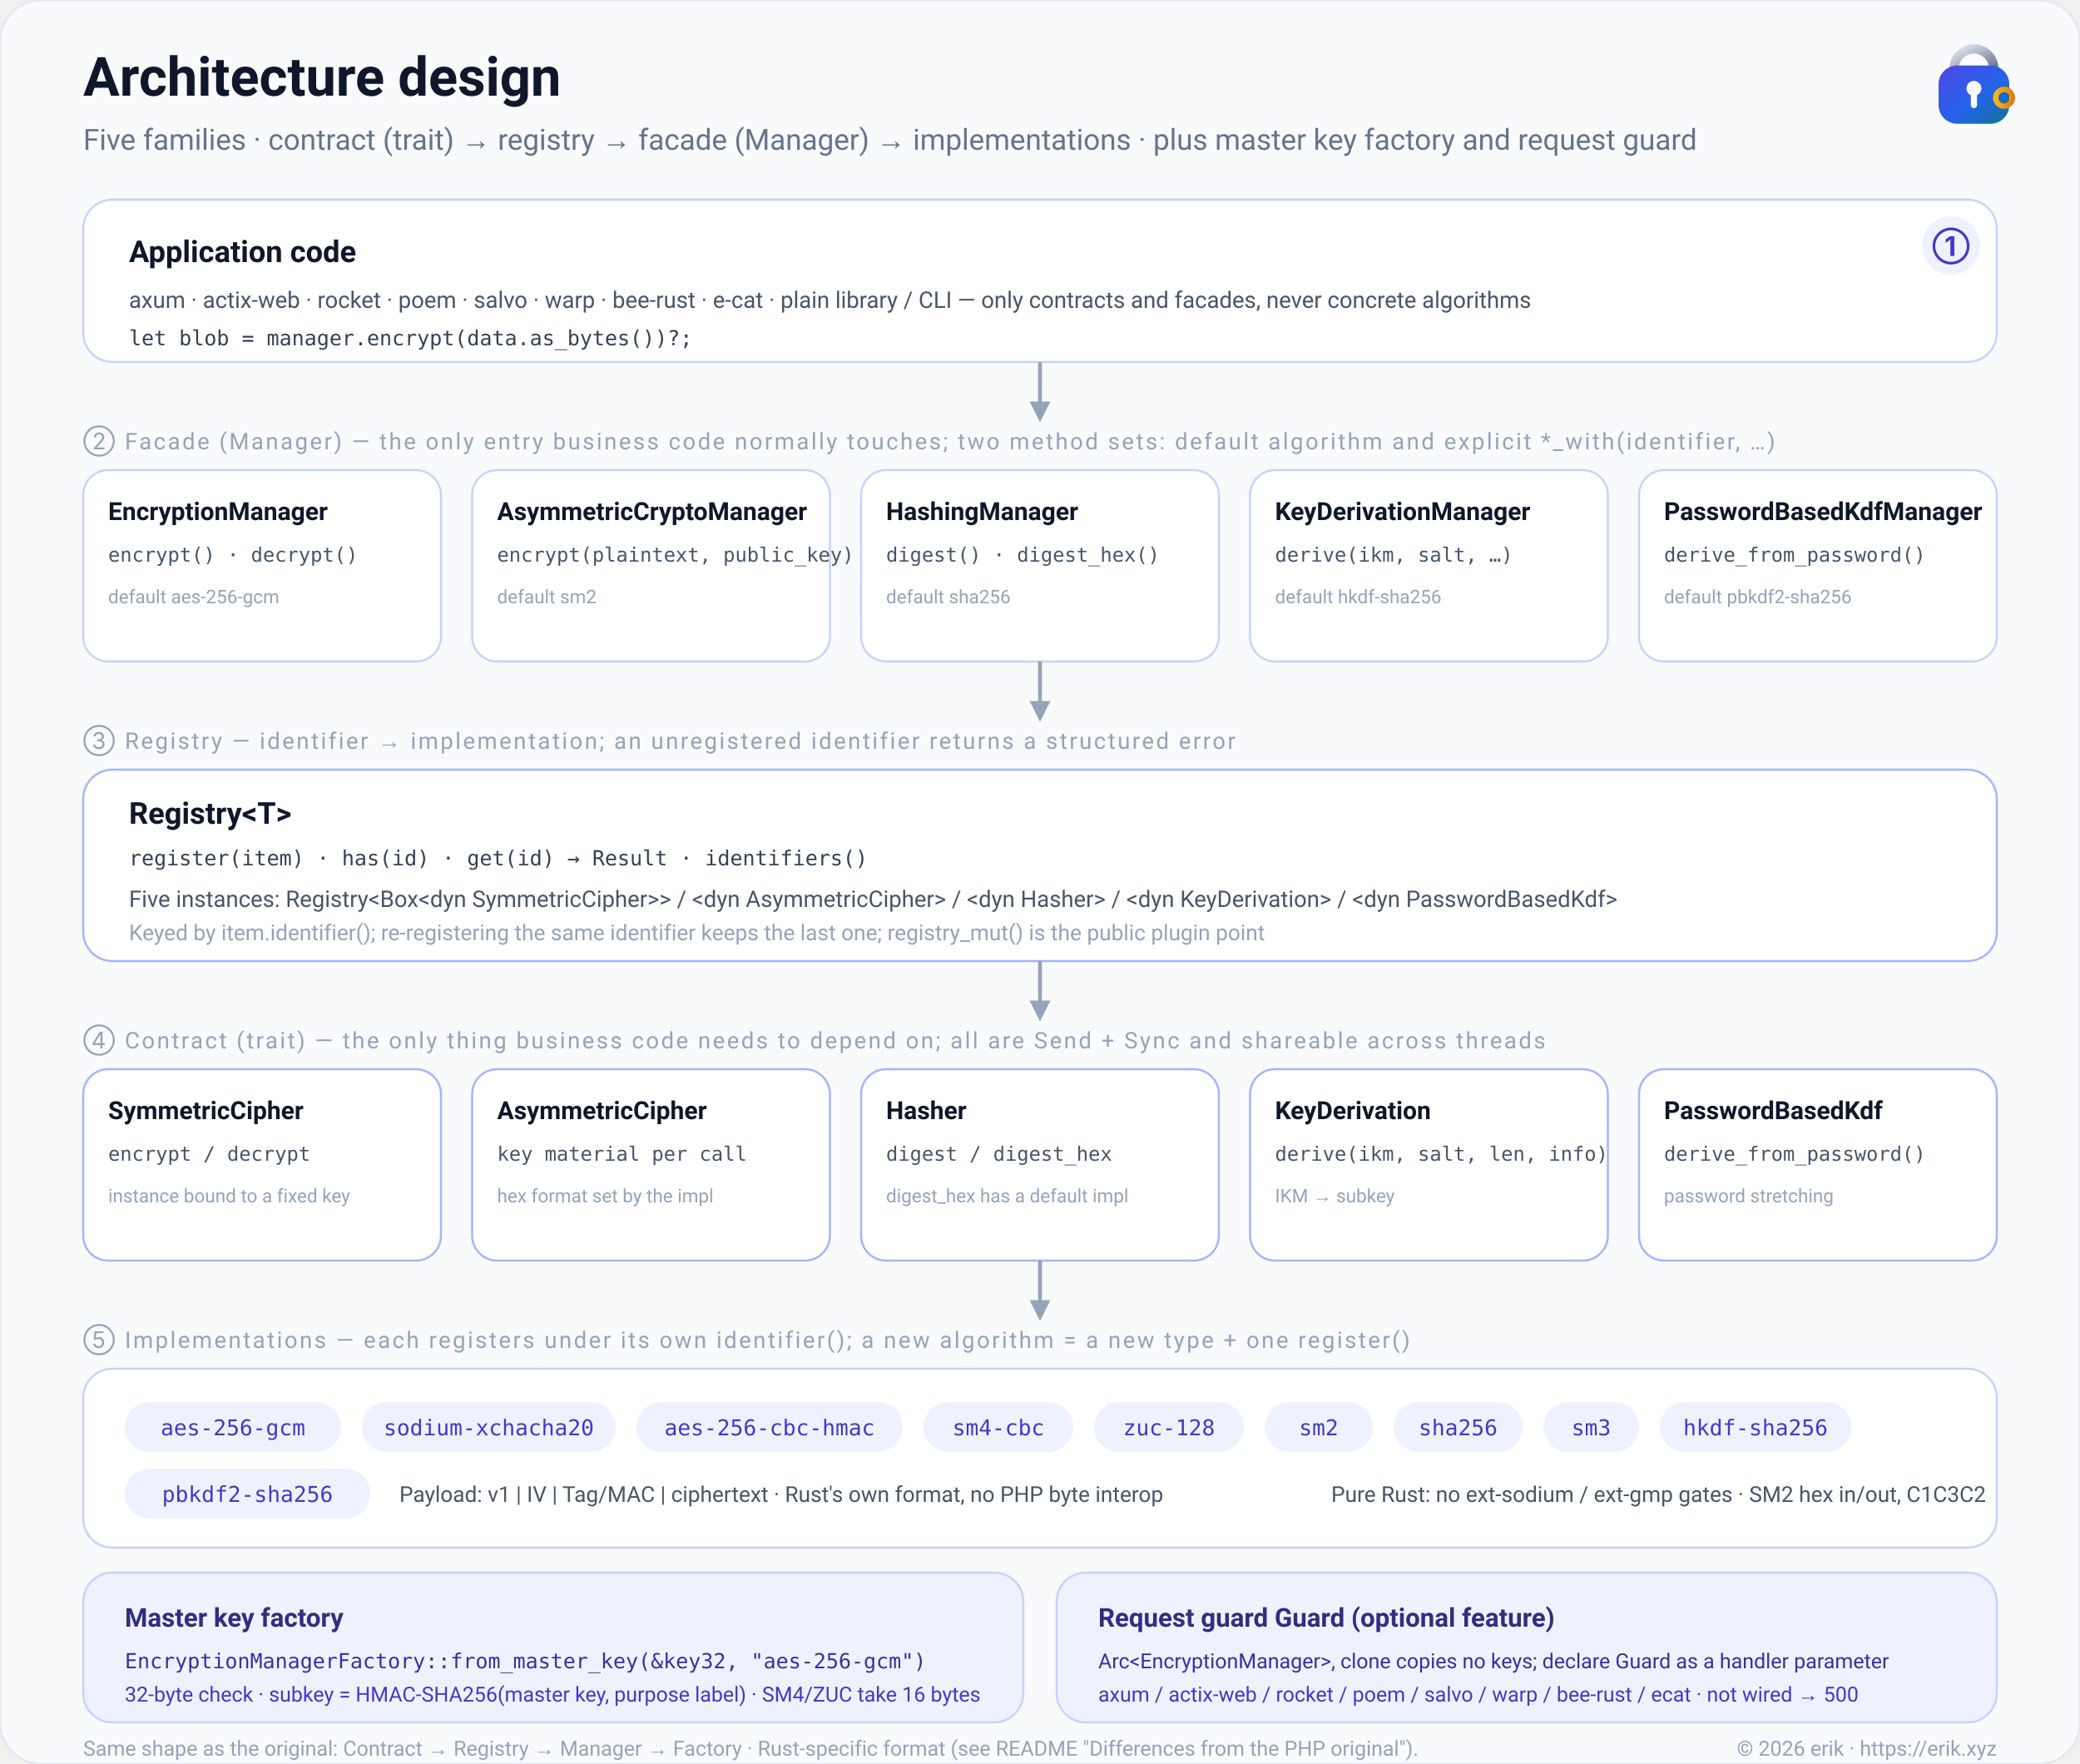
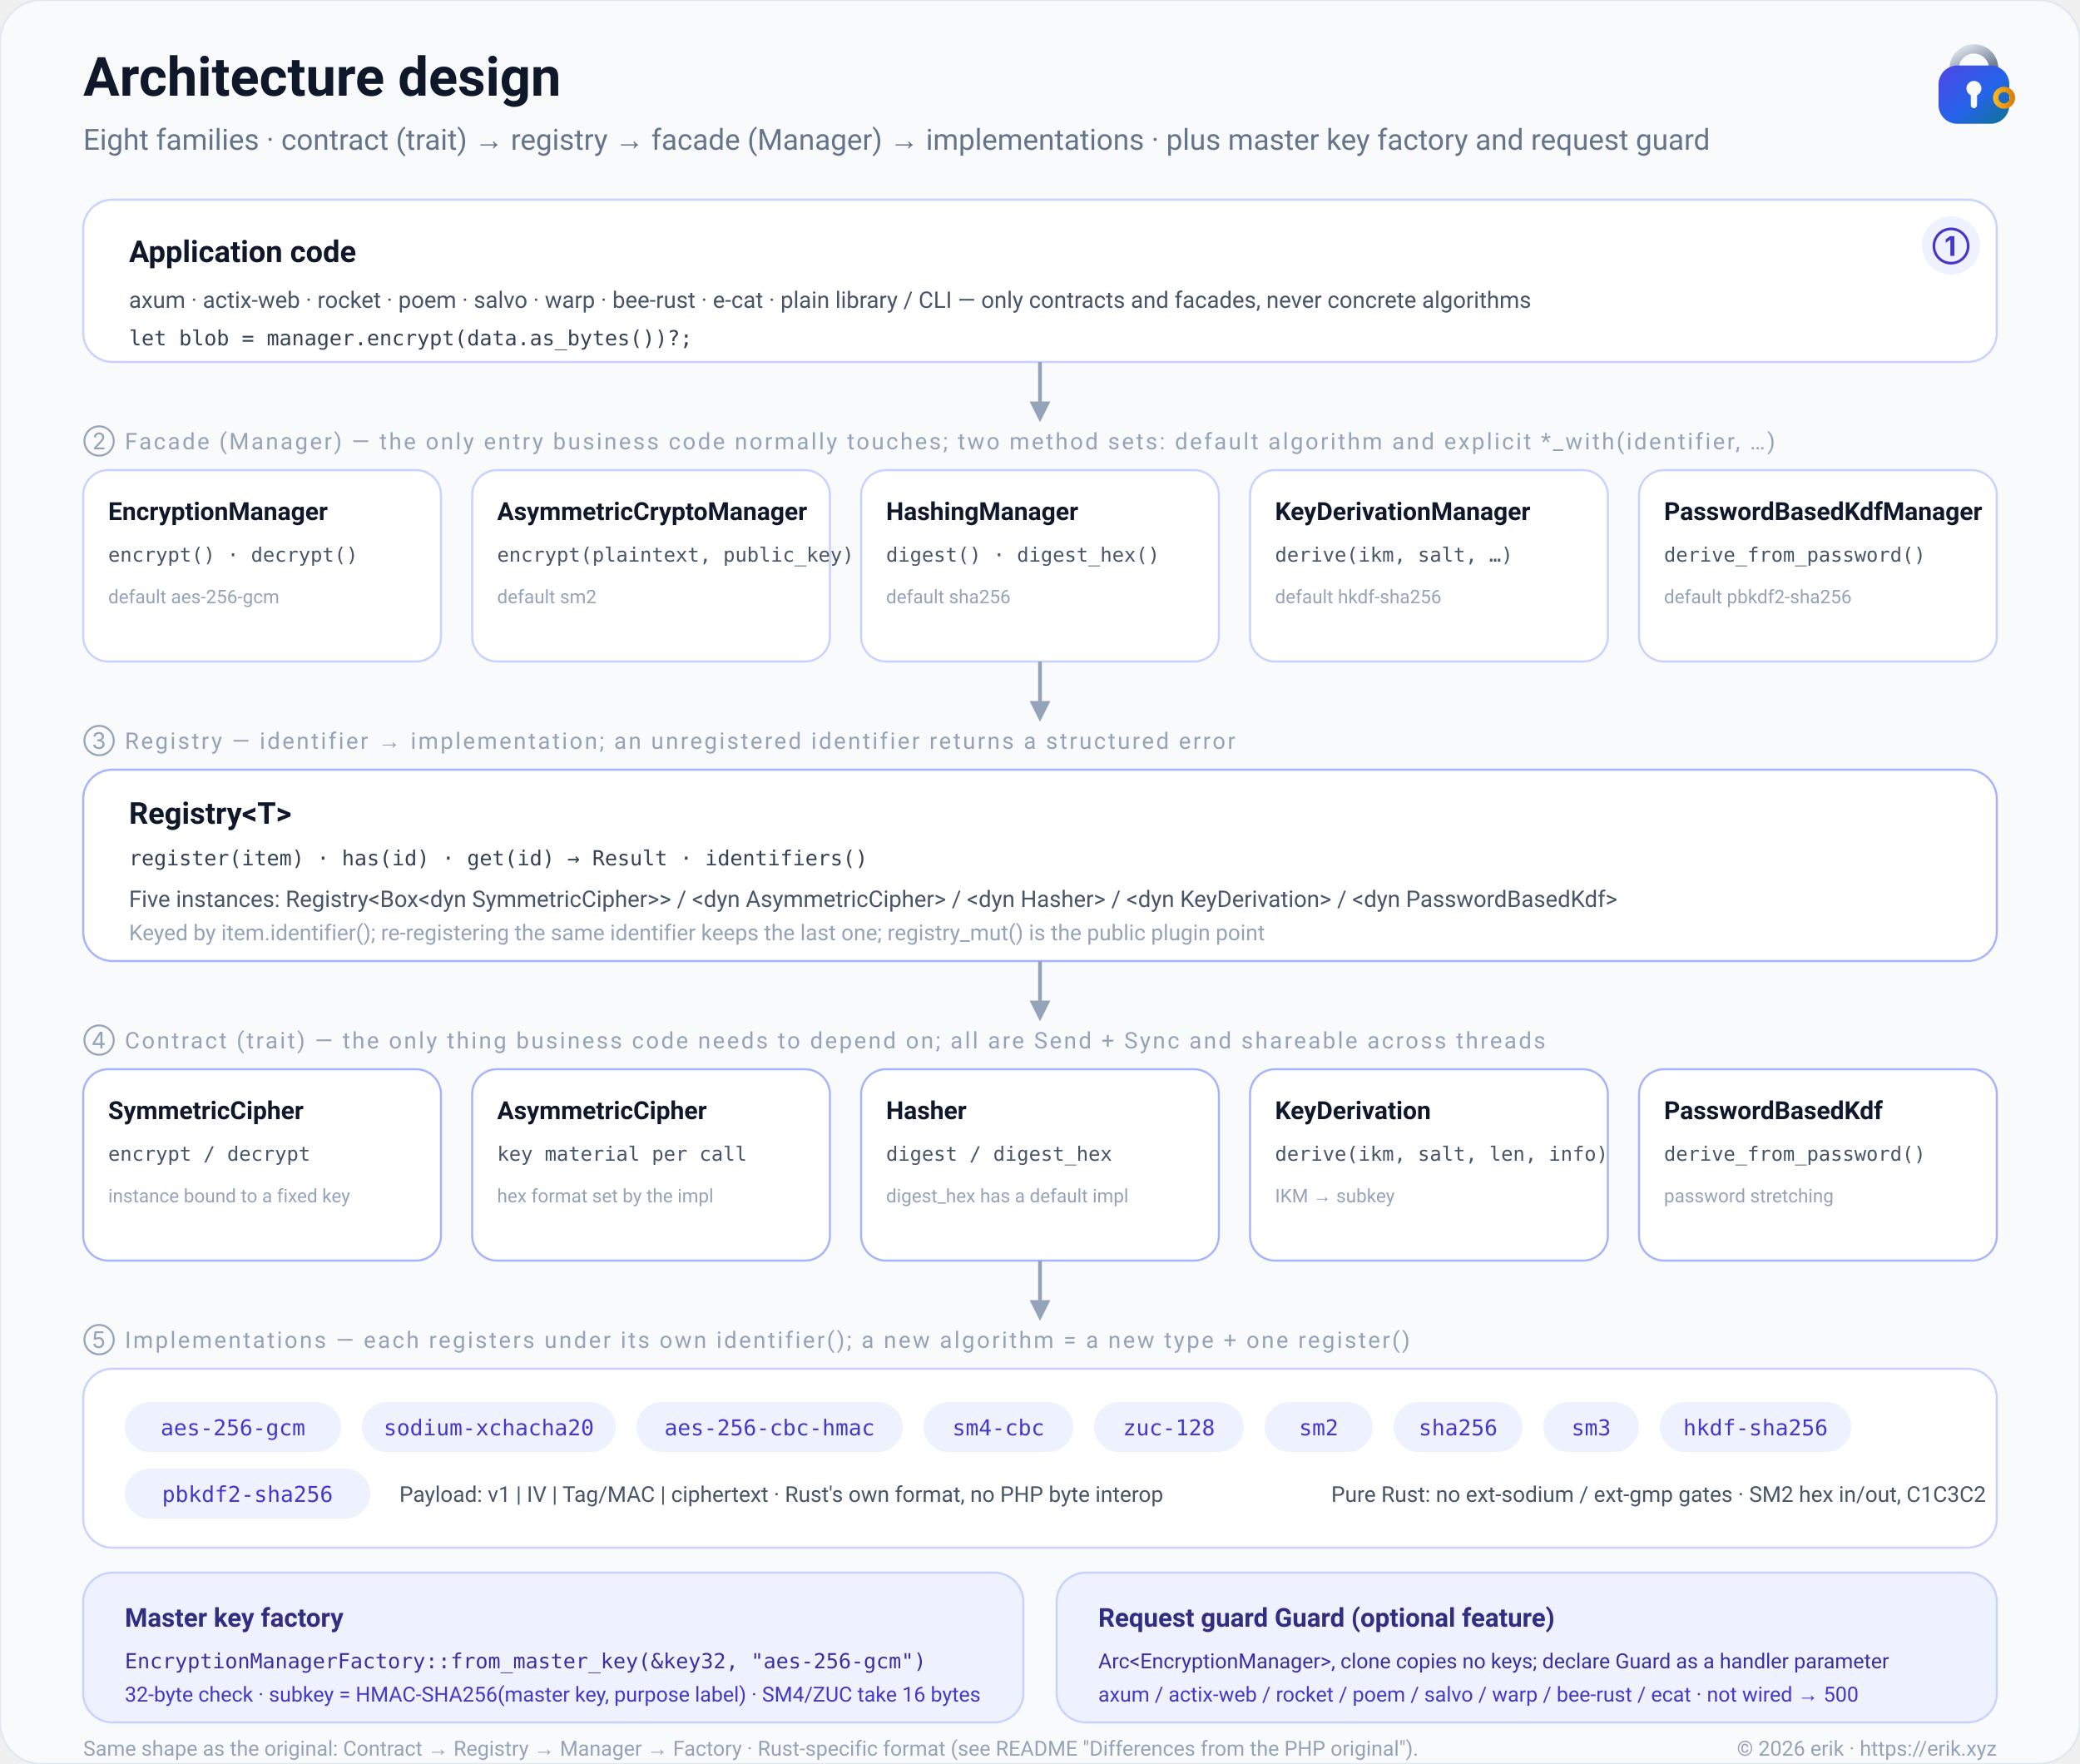
<svg xmlns="http://www.w3.org/2000/svg" viewBox="0 0 1000 848" width="1000" height="848" role="img" aria-labelledby="archTitle archDesc" font-family="ui-sans-serif, -apple-system, 'Segoe UI', Roboto, 'Helvetica Neue', Arial, sans-serif">
  <defs>
    <marker id="archArw" markerUnits="userSpaceOnUse" markerWidth="10" markerHeight="10" refX="7" refY="5" orient="auto">
      <path d="M0,0 L10,5 L0,10 z" fill="#94A3B8" />
    </marker>
  </defs>
  <rect x="0" y="0" width="1000" height="848" rx="20" fill="#F8FAFC" stroke="#E2E8F0" />
  <g transform="translate(932, 16)">
    <defs>
      <linearGradient id="lockyBody" x1="0" y1="0" x2="1" y2="1">
        <stop offset="0" stop-color="#4F46E5" />
        <stop offset="0.55" stop-color="#2563EB" />
        <stop offset="1" stop-color="#0E7490" />
      </linearGradient>
      <linearGradient id="lockyShackle" x1="0" y1="0" x2="1" y2="1">
        <stop offset="0" stop-color="#E2E8F0" />
        <stop offset="1" stop-color="#64748B" />
      </linearGradient>
      <linearGradient id="lockyKey" x1="0" y1="0" x2="1" y2="1">
        <stop offset="0" stop-color="#FBBF24" />
        <stop offset="1" stop-color="#D97706" />
      </linearGradient>
    </defs>
    <path d="M7.5 17 A9.5 9.5 0 0 1 26.5 17" fill="none" stroke="url(#lockyShackle)" stroke-width="4.5" stroke-linecap="round" />
    <rect x="0" y="15.5" width="34" height="28" rx="9" fill="url(#lockyBody)" />
    <circle cx="17" cy="26.5" r="3.6" fill="#F8FAFC" />
    <rect x="15.5" y="28.5" width="3" height="7.5" rx="1.5" fill="#F8FAFC" />
    <g transform="translate(31.5 31) rotate(-42)">
      <circle cx="0" cy="0" r="4" fill="none" stroke="url(#lockyKey)" stroke-width="2.6" />
      <line x1="0" y1="4" x2="0" y2="13.5" stroke="url(#lockyKey)" stroke-width="2.6" stroke-linecap="round" />
      <line x1="0" y1="9.5" x2="3.6" y2="9.5" stroke="url(#lockyKey)" stroke-width="2.6" stroke-linecap="round" />
    </g>
  </g>
  <text x="40" y="46" font-size="26" font-weight="700" fill="#0F172A">Architecture design</text>
-   <text x="40" y="72" font-size="14" fill="#64748B">Five families · contract (trait) → registry → facade (Manager) → implementations · plus master key factory and request guard</text>
+   <text x="40" y="72" font-size="14" fill="#64748B">Eight families · contract (trait) → registry → facade (Manager) → implementations · plus master key factory and request guard</text>
  <rect x="40" y="96" width="920" height="78" rx="14" fill="#FFFFFF" stroke="#C7D2FE" />
  <text x="62" y="126" font-size="14.5" font-weight="700" fill="#0F172A">Application code</text>
  <text x="62" y="148" font-size="11" fill="#475569">axum · actix-web · rocket · poem · salvo · warp · bee-rust · e-cat · plain library / CLI — only contracts and facades, never concrete algorithms</text>
  <text x="62" y="166" font-size="10" fill="#334155" font-family="ui-monospace, SFMono-Regular, Menlo, Consolas, monospace">let blob = manager.encrypt(data.as_bytes())?;</text>
  <circle cx="938" cy="118" r="14" fill="#EEF2FF" />
  <text x="938" y="123" font-size="13" font-weight="700" fill="#4338CA" text-anchor="middle">①</text>
  <line x1="500" y1="174" x2="500" y2="200" stroke="#94A3B8" stroke-width="1.8" marker-end="url(#archArw)" />
  <text x="40" y="216" font-size="11" fill="#94A3B8" letter-spacing="1">② Facade (Manager) — the only entry business code normally touches; two method sets: default algorithm and explicit *_with(identifier, …)</text>
  <g>
    <rect x="40" y="226" width="172" height="92" rx="12" fill="#FFFFFF" stroke="#C7D2FE" />
    <text x="52" y="250" font-size="12" font-weight="700" fill="#0F172A">EncryptionManager</text>
    <text x="52" y="270" font-size="9.5" fill="#475569" font-family="ui-monospace, SFMono-Regular, Menlo, Consolas, monospace">encrypt() · decrypt()</text>
    <text x="52" y="290" font-size="9" fill="#94A3B8">default aes-256-gcm</text>
  </g>
  <g>
    <rect x="227" y="226" width="172" height="92" rx="12" fill="#FFFFFF" stroke="#C7D2FE" />
    <text x="239" y="250" font-size="12" font-weight="700" fill="#0F172A">AsymmetricCryptoManager</text>
    <text x="239" y="270" font-size="9.5" fill="#475569" font-family="ui-monospace, SFMono-Regular, Menlo, Consolas, monospace">encrypt(plaintext, public_key)</text>
    <text x="239" y="290" font-size="9" fill="#94A3B8">default sm2</text>
  </g>
  <g>
    <rect x="414" y="226" width="172" height="92" rx="12" fill="#FFFFFF" stroke="#C7D2FE" />
    <text x="426" y="250" font-size="12" font-weight="700" fill="#0F172A">HashingManager</text>
    <text x="426" y="270" font-size="9.5" fill="#475569" font-family="ui-monospace, SFMono-Regular, Menlo, Consolas, monospace">digest() · digest_hex()</text>
    <text x="426" y="290" font-size="9" fill="#94A3B8">default sha256</text>
  </g>
  <g>
    <rect x="601" y="226" width="172" height="92" rx="12" fill="#FFFFFF" stroke="#C7D2FE" />
    <text x="613" y="250" font-size="12" font-weight="700" fill="#0F172A">KeyDerivationManager</text>
    <text x="613" y="270" font-size="9.5" fill="#475569" font-family="ui-monospace, SFMono-Regular, Menlo, Consolas, monospace">derive(ikm, salt, …)</text>
    <text x="613" y="290" font-size="9" fill="#94A3B8">default hkdf-sha256</text>
  </g>
  <g>
    <rect x="788" y="226" width="172" height="92" rx="12" fill="#FFFFFF" stroke="#C7D2FE" />
    <text x="800" y="250" font-size="12" font-weight="700" fill="#0F172A">PasswordBasedKdfManager</text>
    <text x="800" y="270" font-size="9.5" fill="#475569" font-family="ui-monospace, SFMono-Regular, Menlo, Consolas, monospace">derive_from_password()</text>
    <text x="800" y="290" font-size="9" fill="#94A3B8">default pbkdf2-sha256</text>
  </g>
  <line x1="500" y1="318" x2="500" y2="344" stroke="#94A3B8" stroke-width="1.8" marker-end="url(#archArw)" />
  <text x="40" y="360" font-size="11" fill="#94A3B8" letter-spacing="1">③ Registry — identifier → implementation; an unregistered identifier returns a structured error</text>
  <rect x="40" y="370" width="920" height="92" rx="14" fill="#FFFFFF" stroke="#A5B4FC" />
  <text x="62" y="396" font-size="14.5" font-weight="700" fill="#0F172A">Registry&lt;T&gt;</text>
  <text x="62" y="416" font-size="10" fill="#334155" font-family="ui-monospace, SFMono-Regular, Menlo, Consolas, monospace">register(item) · has(id) · get(id) → Result · identifiers()</text>
  <text x="62" y="436" font-size="11" fill="#475569">Five instances: Registry&lt;Box&lt;dyn SymmetricCipher&gt;&gt; / &lt;dyn AsymmetricCipher&gt; / &lt;dyn Hasher&gt; / &lt;dyn KeyDerivation&gt; / &lt;dyn PasswordBasedKdf&gt;</text>
  <text x="62" y="452" font-size="10.5" fill="#94A3B8">Keyed by item.identifier(); re-registering the same identifier keeps the last one; registry_mut() is the public plugin point</text>
  <line x1="500" y1="462" x2="500" y2="488" stroke="#94A3B8" stroke-width="1.8" marker-end="url(#archArw)" />
  <text x="40" y="504" font-size="11" fill="#94A3B8" letter-spacing="1">④ Contract (trait) — the only thing business code needs to depend on; all are Send + Sync and shareable across threads</text>
  <g>
    <rect x="40" y="514" width="172" height="92" rx="12" fill="#FFFFFF" stroke="#A5B4FC" />
    <text x="52" y="538" font-size="12" font-weight="700" fill="#0F172A">SymmetricCipher</text>
    <text x="52" y="558" font-size="9.5" fill="#475569" font-family="ui-monospace, SFMono-Regular, Menlo, Consolas, monospace">encrypt / decrypt</text>
    <text x="52" y="578" font-size="9" fill="#94A3B8">instance bound to a fixed key</text>
  </g>
  <g>
    <rect x="227" y="514" width="172" height="92" rx="12" fill="#FFFFFF" stroke="#A5B4FC" />
    <text x="239" y="538" font-size="12" font-weight="700" fill="#0F172A">AsymmetricCipher</text>
    <text x="239" y="558" font-size="9.5" fill="#475569" font-family="ui-monospace, SFMono-Regular, Menlo, Consolas, monospace">key material per call</text>
    <text x="239" y="578" font-size="9" fill="#94A3B8">hex format set by the impl</text>
  </g>
  <g>
    <rect x="414" y="514" width="172" height="92" rx="12" fill="#FFFFFF" stroke="#A5B4FC" />
    <text x="426" y="538" font-size="12" font-weight="700" fill="#0F172A">Hasher</text>
    <text x="426" y="558" font-size="9.5" fill="#475569" font-family="ui-monospace, SFMono-Regular, Menlo, Consolas, monospace">digest / digest_hex</text>
    <text x="426" y="578" font-size="9" fill="#94A3B8">digest_hex has a default impl</text>
  </g>
  <g>
    <rect x="601" y="514" width="172" height="92" rx="12" fill="#FFFFFF" stroke="#A5B4FC" />
    <text x="613" y="538" font-size="12" font-weight="700" fill="#0F172A">KeyDerivation</text>
    <text x="613" y="558" font-size="9.5" fill="#475569" font-family="ui-monospace, SFMono-Regular, Menlo, Consolas, monospace">derive(ikm, salt, len, info)</text>
    <text x="613" y="578" font-size="9" fill="#94A3B8">IKM → subkey</text>
  </g>
  <g>
    <rect x="788" y="514" width="172" height="92" rx="12" fill="#FFFFFF" stroke="#A5B4FC" />
    <text x="800" y="538" font-size="12" font-weight="700" fill="#0F172A">PasswordBasedKdf</text>
    <text x="800" y="558" font-size="9.5" fill="#475569" font-family="ui-monospace, SFMono-Regular, Menlo, Consolas, monospace">derive_from_password()</text>
    <text x="800" y="578" font-size="9" fill="#94A3B8">password stretching</text>
  </g>
  <line x1="500" y1="606" x2="500" y2="632" stroke="#94A3B8" stroke-width="1.8" marker-end="url(#archArw)" />
  <text x="40" y="648" font-size="11" fill="#94A3B8" letter-spacing="1">⑤ Implementations — each registers under its own identifier(); a new algorithm = a new type + one register()</text>
  <rect x="40" y="658" width="920" height="86" rx="14" fill="#FFFFFF" stroke="#C7D2FE" />
  <g font-size="10.5" font-family="ui-monospace, SFMono-Regular, Menlo, Consolas, monospace">
    <rect x="60" y="674" width="104" height="24" rx="12" fill="#EEF2FF" />
    <text x="112" y="690" fill="#4338CA" text-anchor="middle">aes-256-gcm</text>
    <rect x="174" y="674" width="122" height="24" rx="12" fill="#EEF2FF" />
    <text x="235" y="690" fill="#4338CA" text-anchor="middle">sodium-xchacha20</text>
    <rect x="306" y="674" width="128" height="24" rx="12" fill="#EEF2FF" />
    <text x="370" y="690" fill="#4338CA" text-anchor="middle">aes-256-cbc-hmac</text>
    <rect x="444" y="674" width="72" height="24" rx="12" fill="#EEF2FF" />
    <text x="480" y="690" fill="#4338CA" text-anchor="middle">sm4-cbc</text>
    <rect x="526" y="674" width="72" height="24" rx="12" fill="#EEF2FF" />
    <text x="562" y="690" fill="#4338CA" text-anchor="middle">zuc-128</text>
    <rect x="608" y="674" width="52" height="24" rx="12" fill="#EEF2FF" />
    <text x="634" y="690" fill="#4338CA" text-anchor="middle">sm2</text>
    <rect x="670" y="674" width="62" height="24" rx="12" fill="#EEF2FF" />
    <text x="701" y="690" fill="#4338CA" text-anchor="middle">sha256</text>
    <rect x="742" y="674" width="46" height="24" rx="12" fill="#EEF2FF" />
    <text x="765" y="690" fill="#4338CA" text-anchor="middle">sm3</text>
    <rect x="798" y="674" width="92" height="24" rx="12" fill="#EEF2FF" />
    <text x="844" y="690" fill="#4338CA" text-anchor="middle">hkdf-sha256</text>
    <rect x="60" y="706" width="118" height="24" rx="12" fill="#EEF2FF" />
    <text x="119" y="722" fill="#4338CA" text-anchor="middle">pbkdf2-sha256</text>
  </g>
  <text x="192" y="722" font-size="10.5" fill="#475569">Payload: v1 | IV | Tag/MAC | ciphertext · Rust's own format, no PHP byte interop</text>
  <text x="640" y="722" font-size="10.5" fill="#475569">Pure Rust: no ext-sodium / ext-gmp gates · SM2 hex in/out, C1C3C2</text>
  <rect x="40" y="756" width="452" height="72" rx="14" fill="#EEF2FF" stroke="#C7D2FE" />
  <text x="60" y="782" font-size="12.5" font-weight="700" fill="#312E81">Master key factory</text>
  <text x="60" y="802" font-size="10" fill="#3730A3" font-family="ui-monospace, SFMono-Regular, Menlo, Consolas, monospace">EncryptionManagerFactory::from_master_key(&amp;key32, "aes-256-gcm")</text>
  <text x="60" y="818" font-size="10" fill="#4338CA">32-byte check · subkey = HMAC-SHA256(master key, purpose label) · SM4/ZUC take 16 bytes</text>
  <rect x="508" y="756" width="452" height="72" rx="14" fill="#EEF2FF" stroke="#C7D2FE" />
  <text x="528" y="782" font-size="12.5" font-weight="700" fill="#312E81">Request guard Guard (optional feature)</text>
  <text x="528" y="802" font-size="10" fill="#3730A3">Arc&lt;EncryptionManager&gt;, clone copies no keys; declare Guard as a handler parameter</text>
  <text x="528" y="818" font-size="10" fill="#4338CA">axum / actix-web / rocket / poem / salvo / warp / bee-rust / ecat · not wired → 500</text>
  <text x="40" y="844" font-size="10" fill="#94A3B8">Same shape as the original: Contract → Registry → Manager → Factory · Rust-specific format (see README "Differences from the PHP original").</text>
  <text x="960" y="844" font-size="10" fill="#94A3B8" text-anchor="end">© 2026 erik · https://erik.xyz</text>
</svg>
